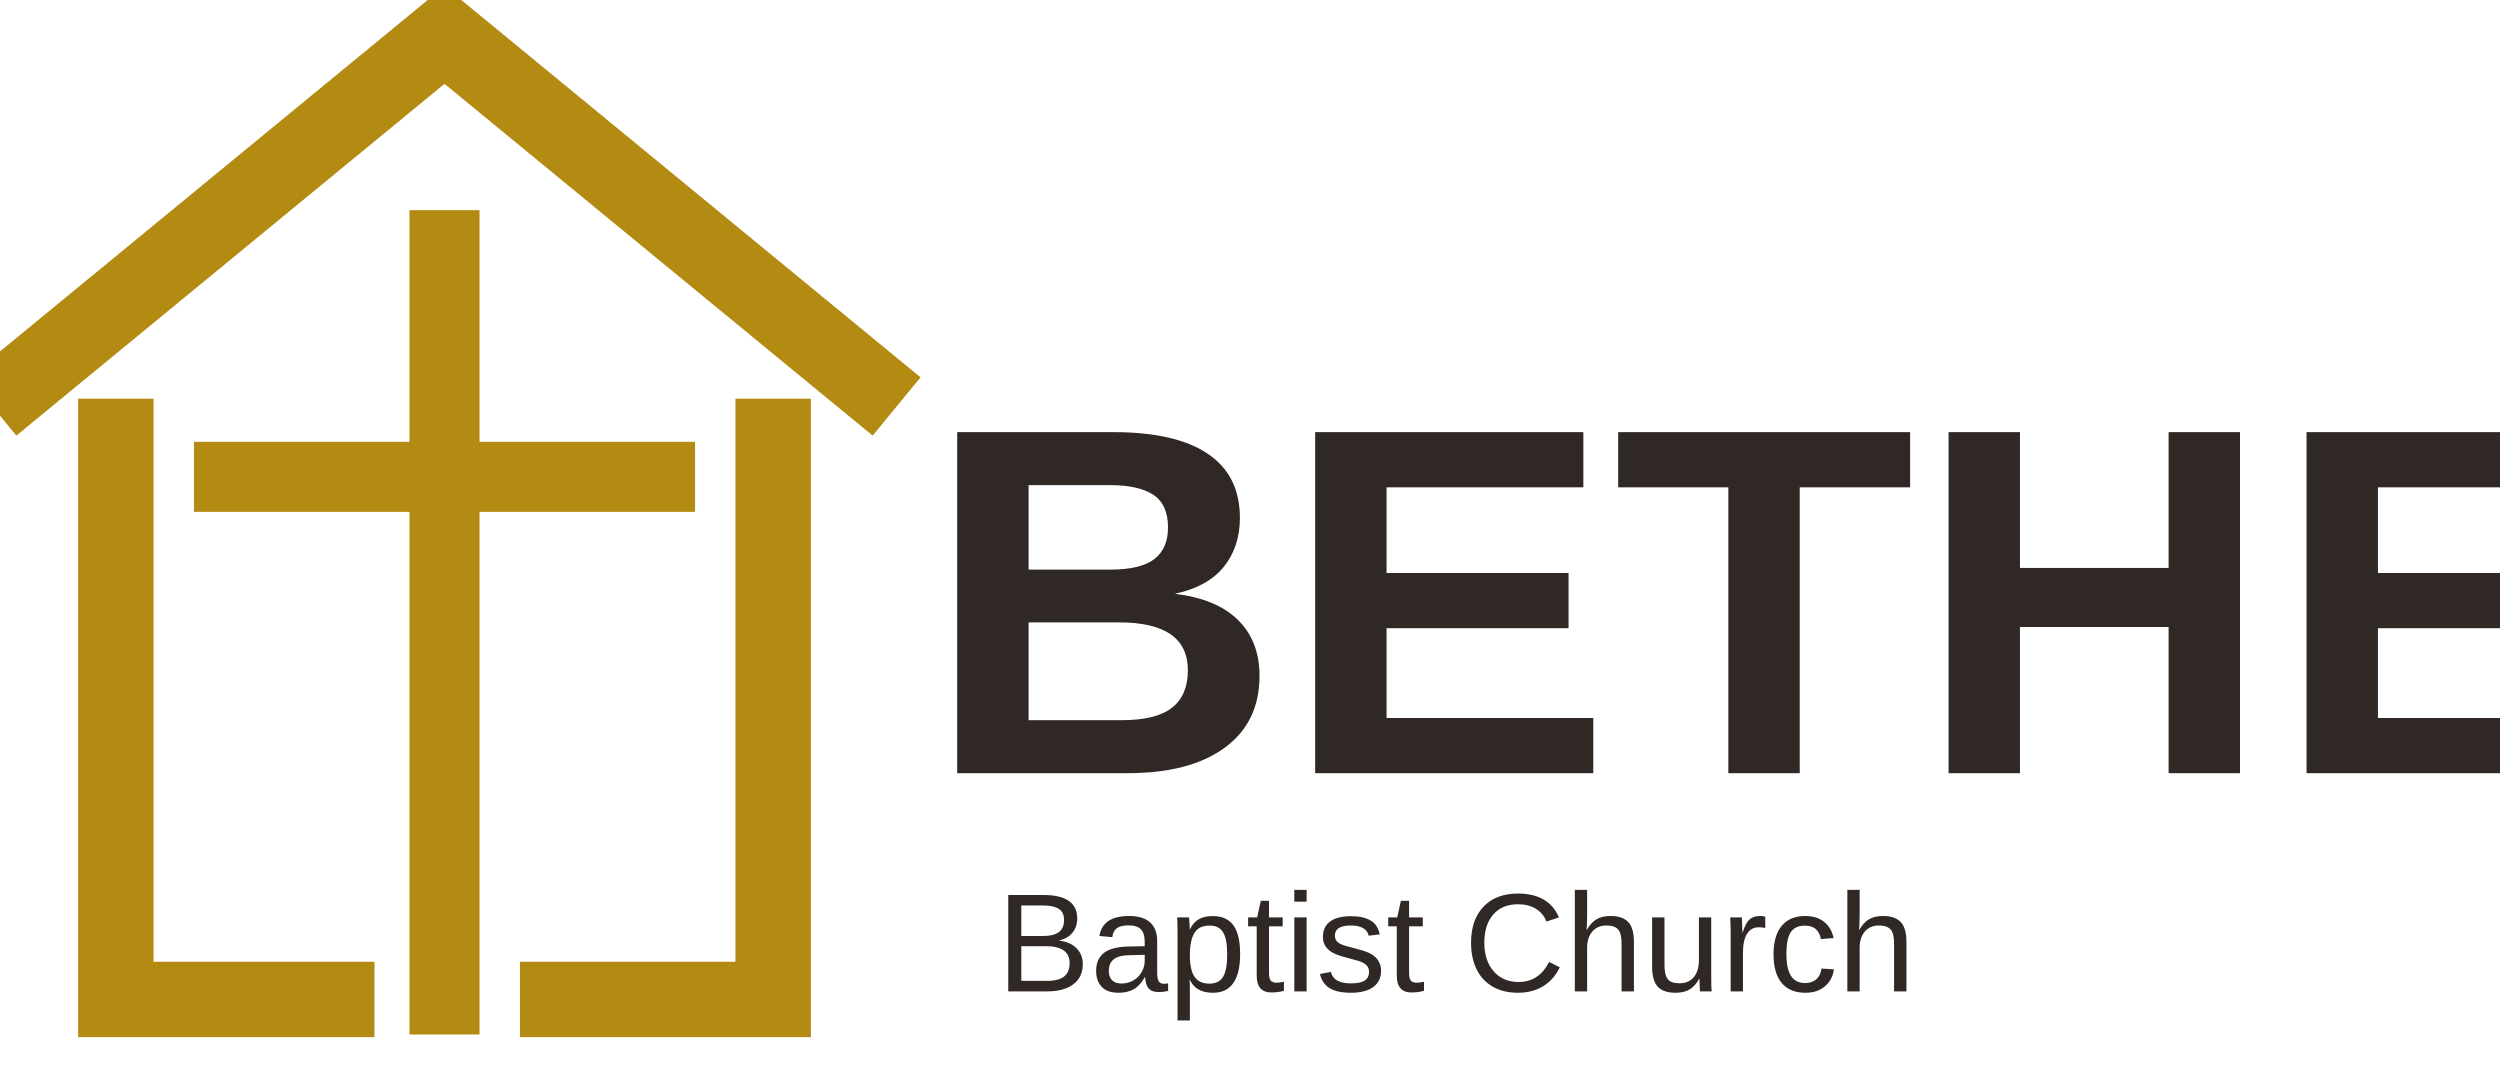
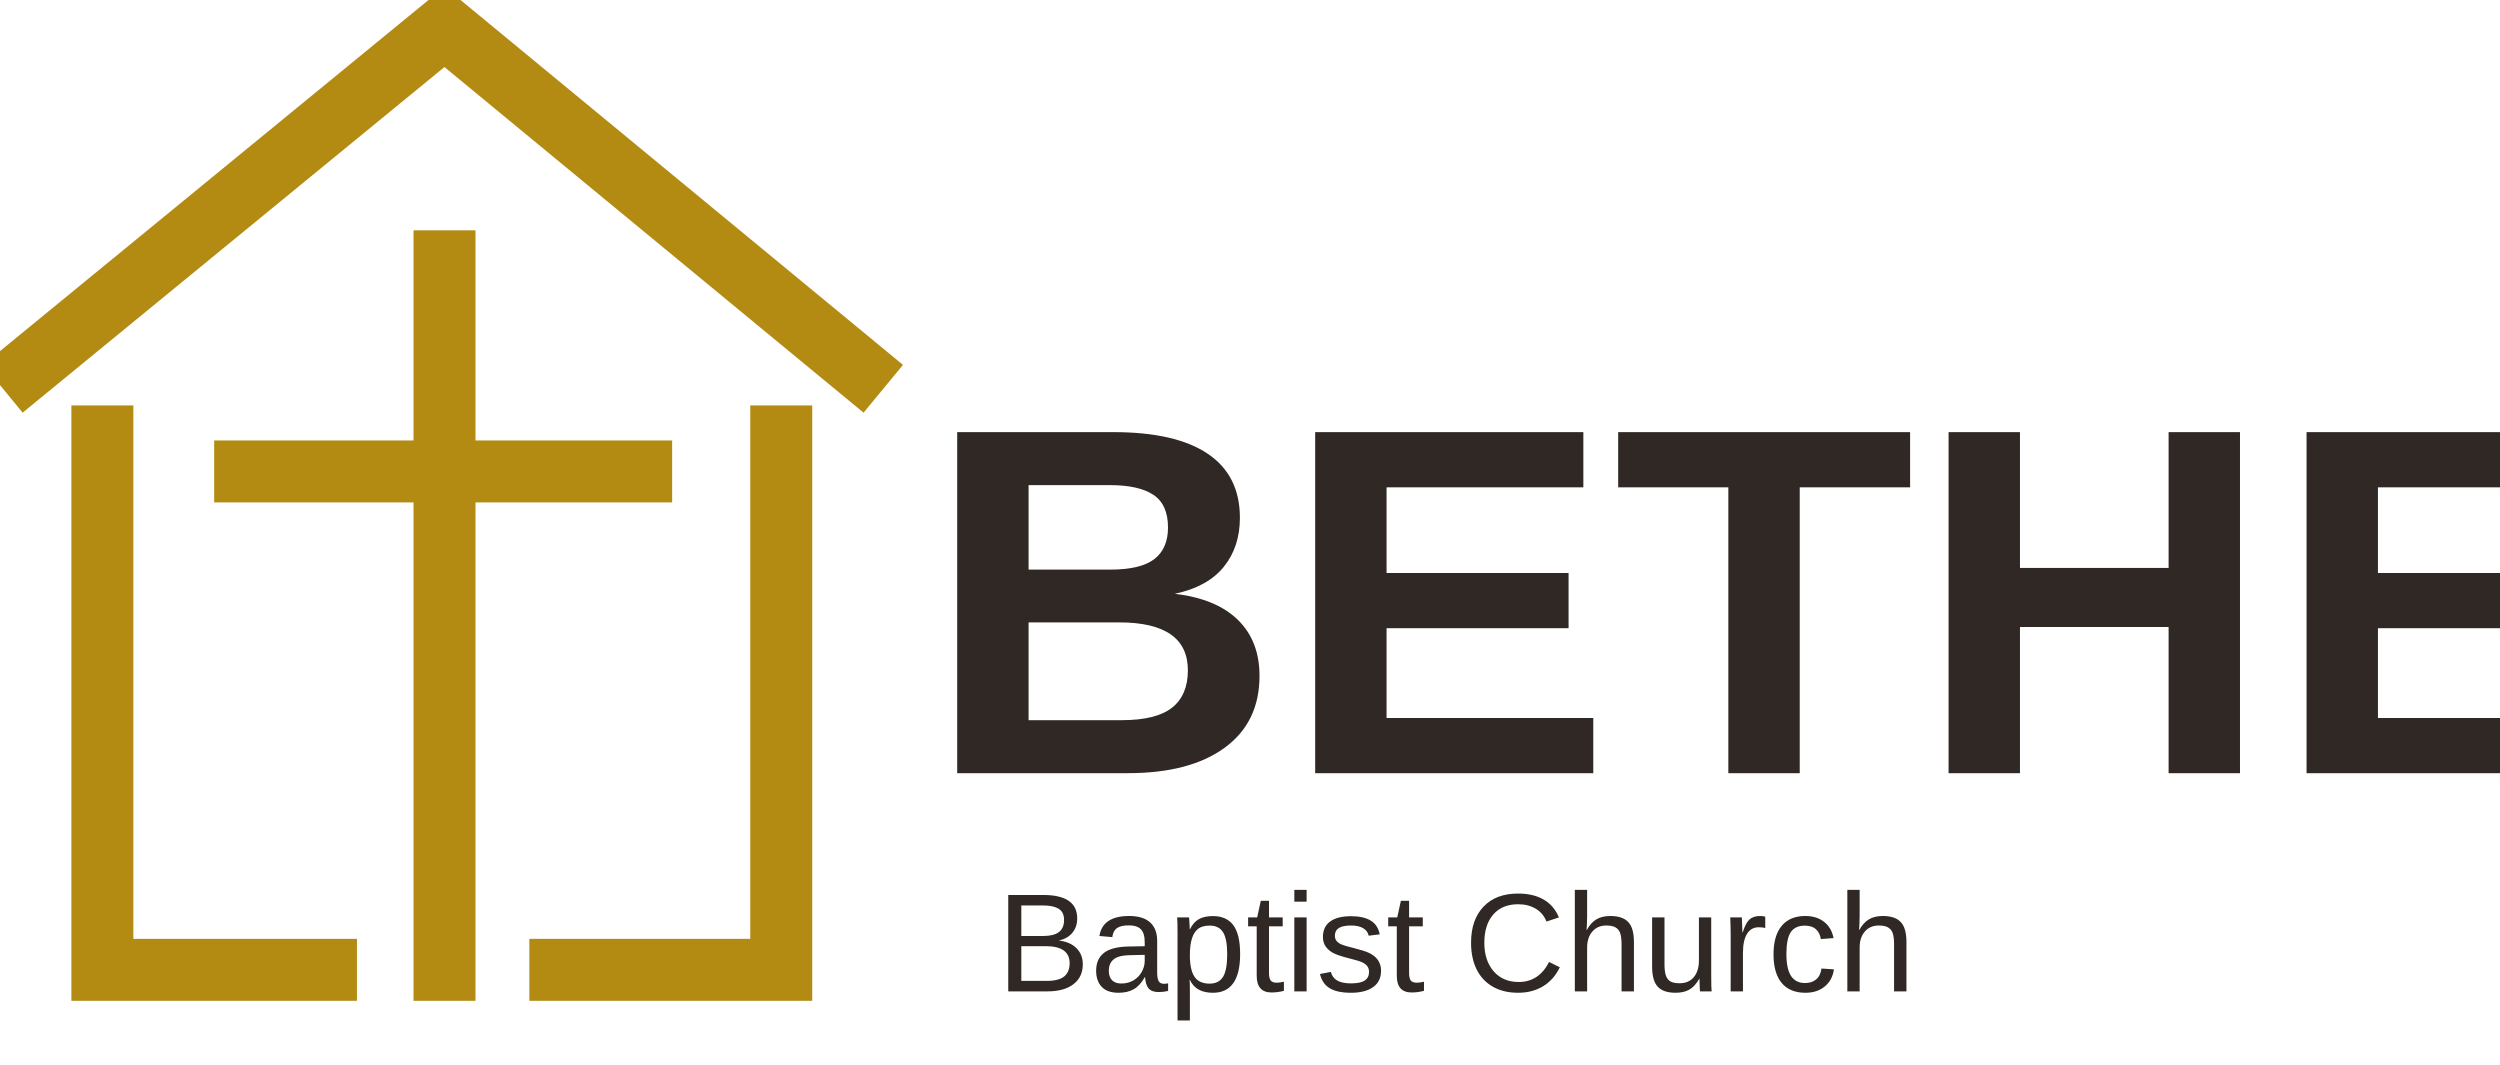
<svg xmlns="http://www.w3.org/2000/svg" viewBox="0 0 928 395" role="img" aria-labelledby="title">
  <g fill="none" stroke="#b38a12" stroke-linecap="square" stroke-linejoin="miter">
-     <path d="M8 142 165 13l157 129" stroke-width="28" />
-     <path d="M43 162v209h82M287 162v209h-80" stroke-width="28" />
-     <path d="M165 91v280M85 177h160" stroke-width="26" />
+     <path d="M10 137 165 10l154 127" stroke-width="23" />
+     <path d="M38 162v198h83M290 162v198h-82" stroke-width="23" />
+     <path d="M165 97v263M91 175h147" stroke-width="23" />
  </g>
  <g fill="#2f2824" font-family="Arial, Helvetica, sans-serif">
    <text x="343" y="287" font-size="184" font-weight="800" textLength="541" lengthAdjust="spacingAndGlyphs">BETHEL</text>
    <text x="370" y="368" font-size="52" font-weight="400" textLength="514" lengthAdjust="spacing">Baptist Church</text>
  </g>
</svg>
